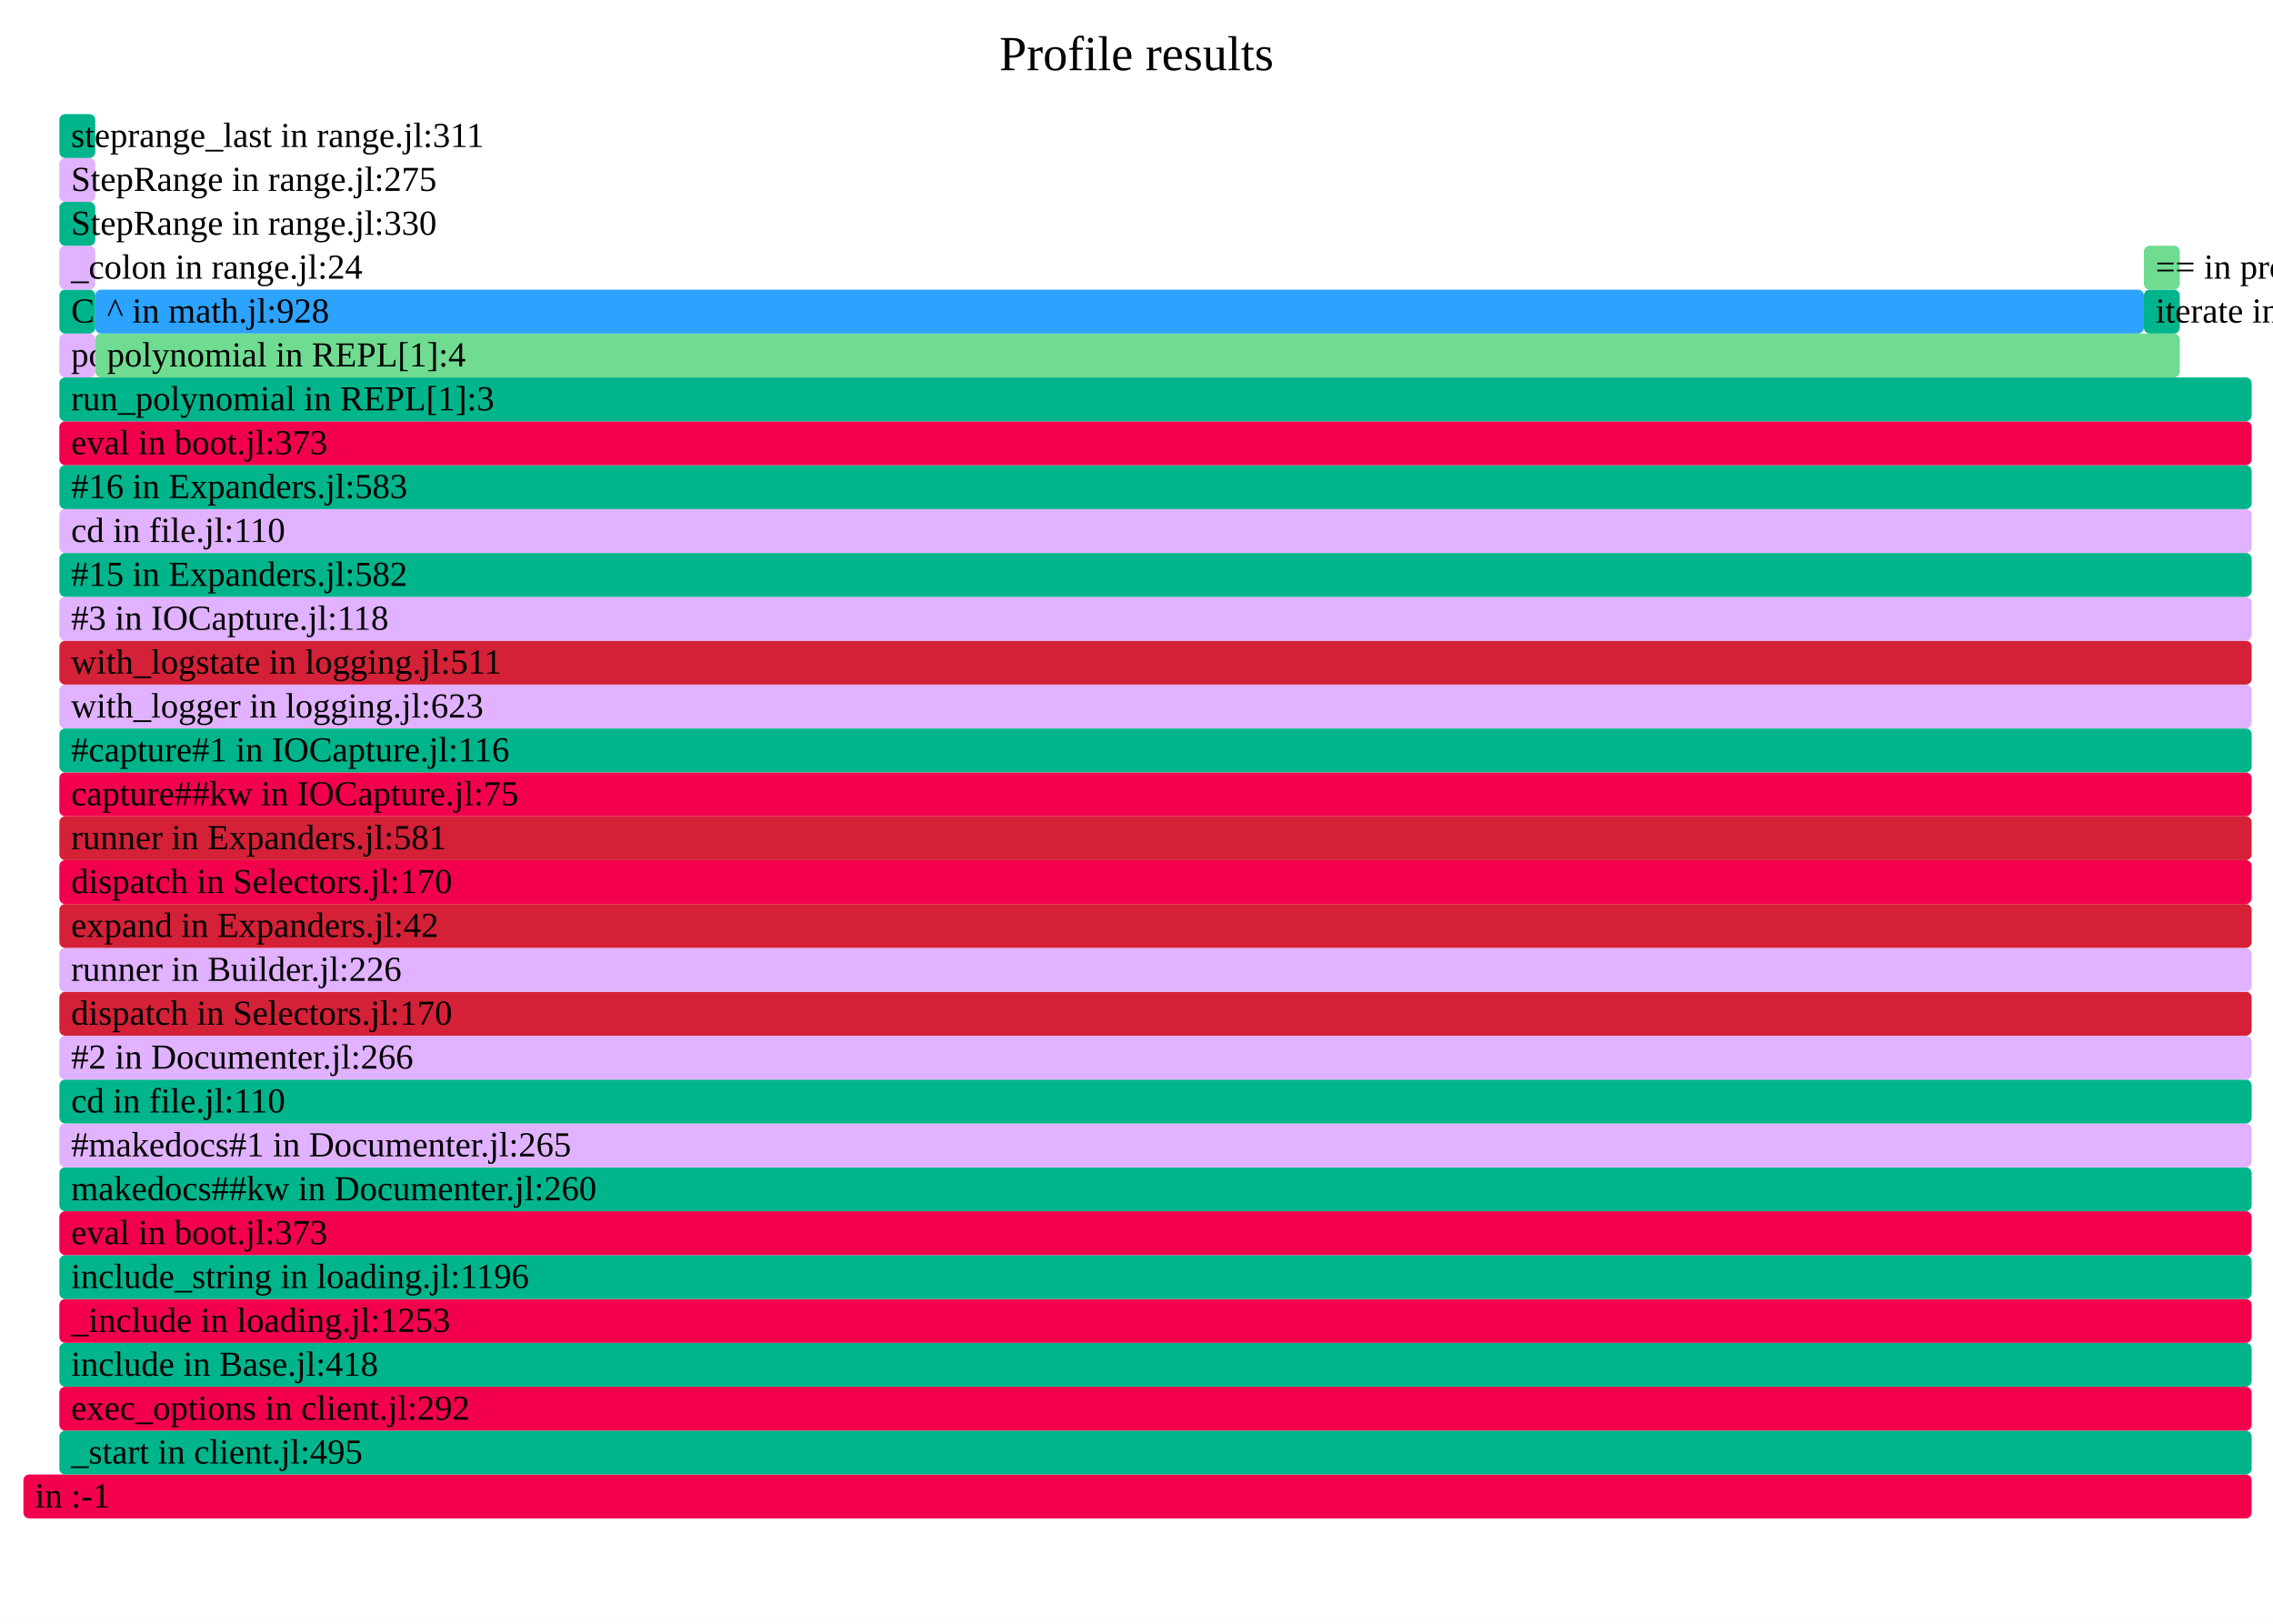
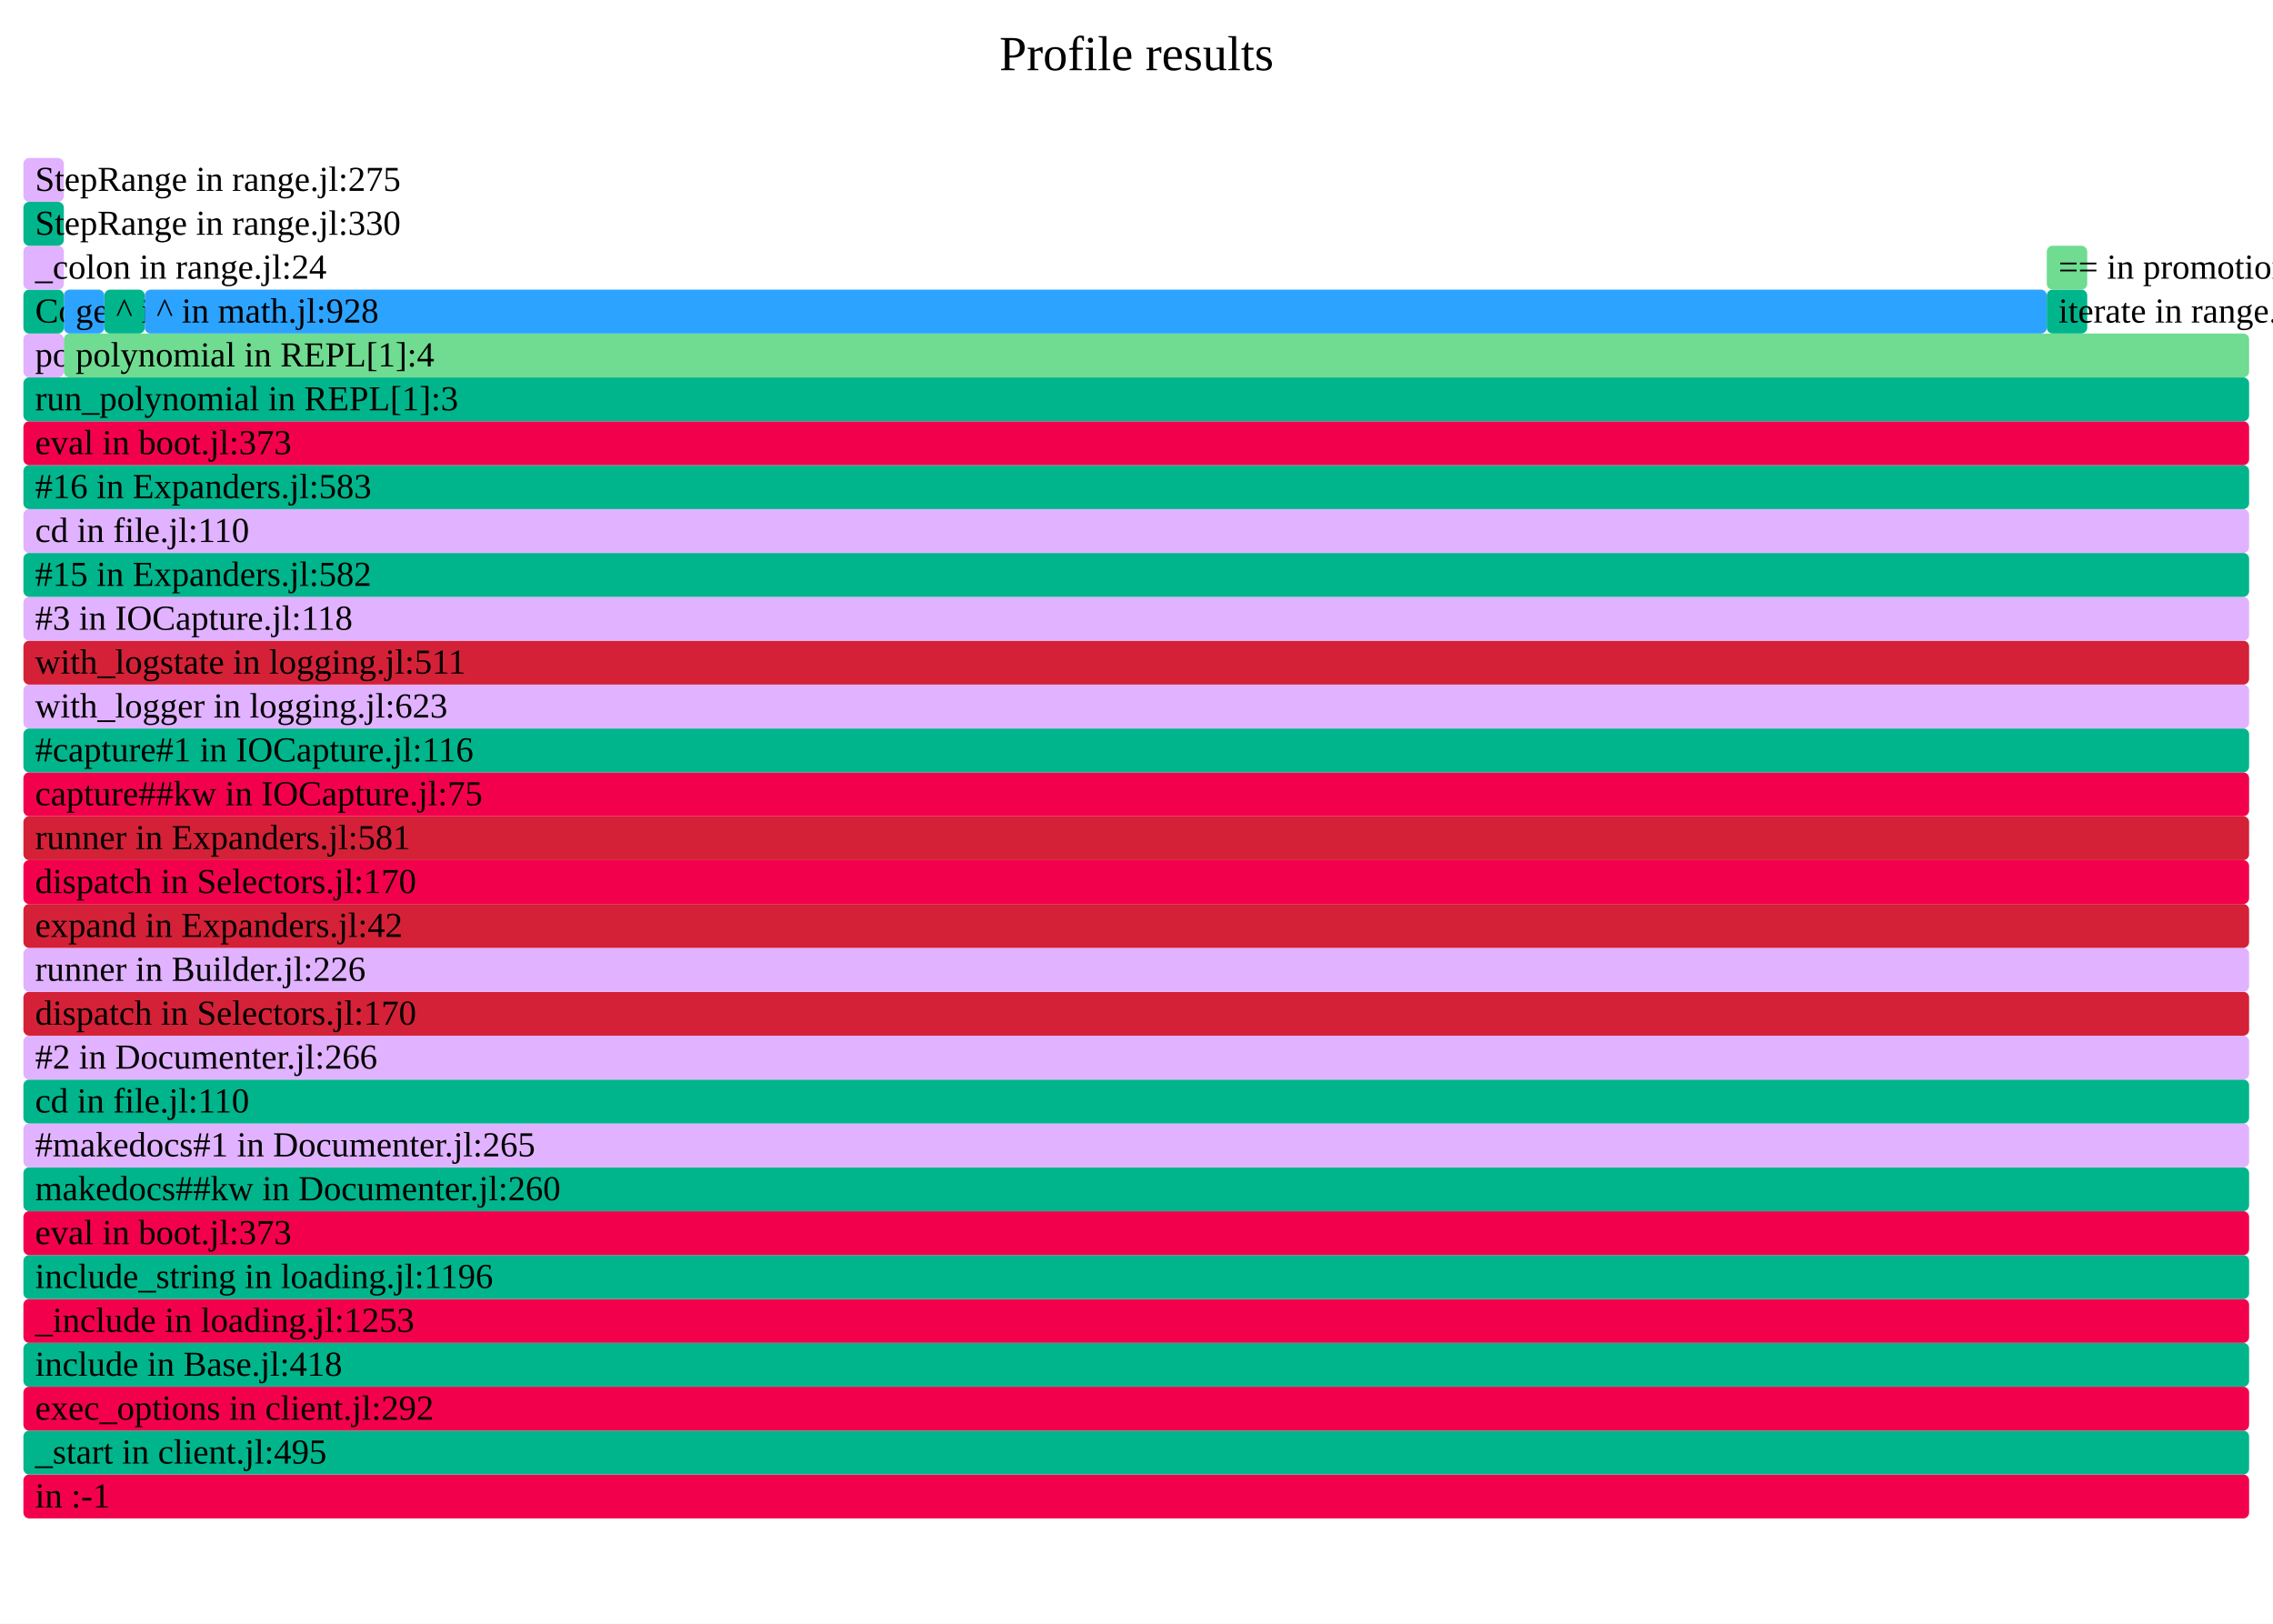
- <svg xmlns="http://www.w3.org/2000/svg" version="1.1" width="777" height="555" viewBox="0 0 777 555" id="fig-c6e4d354d7b44068ad8ab2e6df277666">
+ <svg xmlns="http://www.w3.org/2000/svg" version="1.1" width="777" height="555" viewBox="0 0 777 555" id="fig-a351f67d49134a828b16fcf40121d990">
  <defs>
-     <clipPath id="fig-c6e4d354d7b44068ad8ab2e6df277666-clip">
+     <clipPath id="fig-a351f67d49134a828b16fcf40121d990-clip">
      <rect x="0" y="0" width="777" height="555" />
    </clipPath>
  </defs>
  <style type="text/css">
-     #fig-c6e4d354d7b44068ad8ab2e6df277666 text {
+     #fig-a351f67d49134a828b16fcf40121d990 text {
        pointer-events: none;
        font-family: inherit;
        font-size: 12px;
        fill: #000000;
    }
-     text#fig-c6e4d354d7b44068ad8ab2e6df277666-caption {
+     text#fig-a351f67d49134a828b16fcf40121d990-caption {
        font-size: 16.8px;
        fill: #000000;
        text-anchor: middle;
    }
-     #fig-c6e4d354d7b44068ad8ab2e6df277666-bg {
+     #fig-a351f67d49134a828b16fcf40121d990-bg {
        fill: #FFFFFF;
    }
-     #fig-c6e4d354d7b44068ad8ab2e6df277666-viewport rect, #fig-c6e4d354d7b44068ad8ab2e6df277666-viewport path {
+     #fig-a351f67d49134a828b16fcf40121d990-viewport rect, #fig-a351f67d49134a828b16fcf40121d990-viewport path {
        vector-effect: non-scaling-stroke;
        fill-opacity: 1;
    }
-     #fig-c6e4d354d7b44068ad8ab2e6df277666-viewport text {
+     #fig-a351f67d49134a828b16fcf40121d990-viewport text {
        stroke: #000000;
        stroke-width: 0;
        stroke-opacity: 0.35;
    }
-     #fig-c6e4d354d7b44068ad8ab2e6df277666-viewport rect:hover, #fig-c6e4d354d7b44068ad8ab2e6df277666-viewport path:hover {
+     #fig-a351f67d49134a828b16fcf40121d990-viewport rect:hover, #fig-a351f67d49134a828b16fcf40121d990-viewport path:hover {
        fill-opacity: 0.75;
        stroke: #000000;
        stroke-width: 0.5;
    }
-     #fig-c6e4d354d7b44068ad8ab2e6df277666-viewport + rect {
+     #fig-a351f67d49134a828b16fcf40121d990-viewport + rect {
        fill: #FFFFFF;
        opacity: 0.8;
    }
-     text#fig-c6e4d354d7b44068ad8ab2e6df277666-details{
+     text#fig-a351f67d49134a828b16fcf40121d990-details{
        fill: #000000;
    }
</style>
-   <g id="fig-c6e4d354d7b44068ad8ab2e6df277666-frame" clip-path="url(#fig-c6e4d354d7b44068ad8ab2e6df277666-clip)">
-     <rect id="fig-c6e4d354d7b44068ad8ab2e6df277666-bg" x="0" y="0" width="777" height="555" />
-     <text id="fig-c6e4d354d7b44068ad8ab2e6df277666-caption" x="388.5" y="24">Profile results</text>
-     <g id="fig-c6e4d354d7b44068ad8ab2e6df277666-viewport" transform="scale(1)">
-       <rect x="8" y="504" width="761.71" height="15" rx="2" fill="#F3004D" data-dinfo="" />
+   <g id="fig-a351f67d49134a828b16fcf40121d990-frame" clip-path="url(#fig-a351f67d49134a828b16fcf40121d990-clip)">
+     <rect id="fig-a351f67d49134a828b16fcf40121d990-bg" x="0" y="0" width="777" height="555" />
+     <text id="fig-a351f67d49134a828b16fcf40121d990-caption" x="388.5" y="24">Profile results</text>
+     <g id="fig-a351f67d49134a828b16fcf40121d990-viewport" transform="scale(1)">
+       <rect x="8" y="504" width="760.83" height="15" rx="2" fill="#F3004D" data-dinfo="" />
      <text x="8" dx="4" y="515.25"> in :-1</text>
-       <rect x="20.29" y="489" width="749.42" height="15" rx="2" fill="#00B58B" data-dinfo="./" />
-       <text x="20.29" dx="4" y="500.25">_start in client.jl:495</text>
-       <rect x="20.29" y="474" width="749.42" height="15" rx="2" fill="#F3004D" data-dinfo="./" />
-       <text x="20.29" dx="4" y="485.25">exec_options in client.jl:292</text>
-       <rect x="20.29" y="459" width="749.42" height="15" rx="2" fill="#00B58B" data-dinfo="./" />
-       <text x="20.29" dx="4" y="470.25">include in Base.jl:418</text>
-       <rect x="20.29" y="444" width="749.42" height="15" rx="2" fill="#F3004D" data-dinfo="./" />
-       <text x="20.29" dx="4" y="455.25">_include in loading.jl:1253</text>
-       <rect x="20.29" y="429" width="749.42" height="15" rx="2" fill="#00B58B" data-dinfo="./" />
-       <text x="20.29" dx="4" y="440.25">include_string in loading.jl:1196</text>
-       <rect x="20.29" y="414" width="749.42" height="15" rx="2" fill="#F3004D" data-dinfo="./" />
-       <text x="20.29" dx="4" y="425.25">eval in boot.jl:373</text>
-       <rect x="20.29" y="399" width="749.42" height="15" rx="2" fill="#00B58B" data-dinfo="/home/runner/.julia/packages/Documenter/qdbx6/src/" />
-       <text x="20.29" dx="4" y="410.25">makedocs##kw in Documenter.jl:260</text>
-       <rect x="20.29" y="384" width="749.42" height="15" rx="2" fill="#E1B2FF" data-dinfo="/home/runner/.julia/packages/Documenter/qdbx6/src/" />
-       <text x="20.29" dx="4" y="395.25">#makedocs#1 in Documenter.jl:265</text>
-       <rect x="20.29" y="369" width="749.42" height="15" rx="2" fill="#00B58B" data-dinfo="./" />
-       <text x="20.29" dx="4" y="380.25">cd in file.jl:110</text>
-       <rect x="20.29" y="354" width="749.42" height="15" rx="2" fill="#E1B2FF" data-dinfo="/home/runner/.julia/packages/Documenter/qdbx6/src/" />
-       <text x="20.29" dx="4" y="365.25">#2 in Documenter.jl:266</text>
-       <rect x="20.29" y="339" width="749.42" height="15" rx="2" fill="#D42137" data-dinfo="/home/runner/.julia/packages/Documenter/qdbx6/src/Utilities/" />
-       <text x="20.29" dx="4" y="350.25">dispatch in Selectors.jl:170</text>
-       <rect x="20.29" y="324" width="749.42" height="15" rx="2" fill="#E1B2FF" data-dinfo="/home/runner/.julia/packages/Documenter/qdbx6/src/" />
-       <text x="20.29" dx="4" y="335.25">runner in Builder.jl:226</text>
-       <rect x="20.29" y="309" width="749.42" height="15" rx="2" fill="#D42137" data-dinfo="/home/runner/.julia/packages/Documenter/qdbx6/src/" />
-       <text x="20.29" dx="4" y="320.25">expand in Expanders.jl:42</text>
-       <rect x="20.29" y="294" width="749.42" height="15" rx="2" fill="#F3004D" data-dinfo="/home/runner/.julia/packages/Documenter/qdbx6/src/Utilities/" />
-       <text x="20.29" dx="4" y="305.25">dispatch in Selectors.jl:170</text>
-       <rect x="20.29" y="279" width="749.42" height="15" rx="2" fill="#D42137" data-dinfo="/home/runner/.julia/packages/Documenter/qdbx6/src/" />
-       <text x="20.29" dx="4" y="290.25">runner in Expanders.jl:581</text>
-       <rect x="20.29" y="264" width="749.42" height="15" rx="2" fill="#F3004D" data-dinfo="/home/runner/.julia/packages/IOCapture/sXY71/src/" />
-       <text x="20.29" dx="4" y="275.25">capture##kw in IOCapture.jl:75</text>
-       <rect x="20.29" y="249" width="749.42" height="15" rx="2" fill="#00B58B" data-dinfo="/home/runner/.julia/packages/IOCapture/sXY71/src/" />
-       <text x="20.29" dx="4" y="260.25">#capture#1 in IOCapture.jl:116</text>
-       <rect x="20.29" y="234" width="749.42" height="15" rx="2" fill="#E1B2FF" data-dinfo="./" />
-       <text x="20.29" dx="4" y="245.25">with_logger in logging.jl:623</text>
-       <rect x="20.29" y="219" width="749.42" height="15" rx="2" fill="#D42137" data-dinfo="./" />
-       <text x="20.29" dx="4" y="230.25">with_logstate in logging.jl:511</text>
-       <rect x="20.29" y="204" width="749.42" height="15" rx="2" fill="#E1B2FF" data-dinfo="/home/runner/.julia/packages/IOCapture/sXY71/src/" />
-       <text x="20.29" dx="4" y="215.25">#3 in IOCapture.jl:118</text>
-       <rect x="20.29" y="189" width="749.42" height="15" rx="2" fill="#00B58B" data-dinfo="/home/runner/.julia/packages/Documenter/qdbx6/src/" />
-       <text x="20.29" dx="4" y="200.25">#15 in Expanders.jl:582</text>
-       <rect x="20.29" y="174" width="749.42" height="15" rx="2" fill="#E1B2FF" data-dinfo="./" />
-       <text x="20.29" dx="4" y="185.25">cd in file.jl:110</text>
-       <rect x="20.29" y="159" width="749.42" height="15" rx="2" fill="#00B58B" data-dinfo="/home/runner/.julia/packages/Documenter/qdbx6/src/" />
-       <text x="20.29" dx="4" y="170.25">#16 in Expanders.jl:583</text>
-       <rect x="20.29" y="144" width="749.42" height="15" rx="2" fill="#F3004D" data-dinfo="./" />
-       <text x="20.29" dx="4" y="155.25">eval in boot.jl:373</text>
-       <rect x="20.29" y="129" width="749.42" height="15" rx="2" fill="#00B58B" data-dinfo="./" />
-       <text x="20.29" dx="4" y="140.25">run_polynomial in REPL[1]:3</text>
-       <rect x="20.29" y="114" width="12.28" height="15" rx="2" fill="#E1B2FF" data-dinfo="./" />
-       <text x="20.29" dx="4" y="125.25">polynomial in REPL[1]:3</text>
-       <rect x="20.29" y="99" width="12.28" height="15" rx="2" fill="#00B58B" data-dinfo="./" />
-       <text x="20.29" dx="4" y="110.25">Colon in range.jl:22</text>
-       <rect x="20.29" y="84" width="12.28" height="15" rx="2" fill="#E1B2FF" data-dinfo="./" />
-       <text x="20.29" dx="4" y="95.25">_colon in range.jl:24</text>
-       <rect x="20.29" y="69" width="12.28" height="15" rx="2" fill="#00B58B" data-dinfo="./" />
-       <text x="20.29" dx="4" y="80.25">StepRange in range.jl:330</text>
-       <rect x="20.29" y="54" width="12.28" height="15" rx="2" fill="#E1B2FF" data-dinfo="./" />
-       <text x="20.29" dx="4" y="65.25">StepRange in range.jl:275</text>
-       <rect x="20.29" y="39" width="12.28" height="15" rx="2" fill="#00B58B" data-dinfo="./" />
-       <text x="20.29" dx="4" y="50.25">steprange_last in range.jl:311</text>
-       <rect x="32.57" y="114" width="712.57" height="15" rx="2" fill="#6FDC91" data-dinfo="./" />
-       <text x="32.57" dx="4" y="125.25">polynomial in REPL[1]:4</text>
-       <rect x="32.57" y="99" width="700.29" height="15" rx="2" fill="#2CA3FF" data-dinfo="./" />
-       <text x="32.57" dx="4" y="110.25">^ in math.jl:928</text>
-       <rect x="732.86" y="99" width="12.28" height="15" rx="2" fill="#00B58B" data-dinfo="./" />
-       <text x="732.86" dx="4" y="110.25">iterate in range.jl:837</text>
-       <rect x="732.86" y="84" width="12.28" height="15" rx="2" fill="#6FDC91" data-dinfo="./" />
-       <text x="732.86" dx="4" y="95.25">== in promotion.jl:468</text>
+       <rect x="8" y="489" width="760.83" height="15" rx="2" fill="#00B58B" data-dinfo="./" />
+       <text x="8" dx="4" y="500.25">_start in client.jl:495</text>
+       <rect x="8" y="474" width="760.83" height="15" rx="2" fill="#F3004D" data-dinfo="./" />
+       <text x="8" dx="4" y="485.25">exec_options in client.jl:292</text>
+       <rect x="8" y="459" width="760.83" height="15" rx="2" fill="#00B58B" data-dinfo="./" />
+       <text x="8" dx="4" y="470.25">include in Base.jl:418</text>
+       <rect x="8" y="444" width="760.83" height="15" rx="2" fill="#F3004D" data-dinfo="./" />
+       <text x="8" dx="4" y="455.25">_include in loading.jl:1253</text>
+       <rect x="8" y="429" width="760.83" height="15" rx="2" fill="#00B58B" data-dinfo="./" />
+       <text x="8" dx="4" y="440.25">include_string in loading.jl:1196</text>
+       <rect x="8" y="414" width="760.83" height="15" rx="2" fill="#F3004D" data-dinfo="./" />
+       <text x="8" dx="4" y="425.25">eval in boot.jl:373</text>
+       <rect x="8" y="399" width="760.83" height="15" rx="2" fill="#00B58B" data-dinfo="/home/runner/.julia/packages/Documenter/qdbx6/src/" />
+       <text x="8" dx="4" y="410.25">makedocs##kw in Documenter.jl:260</text>
+       <rect x="8" y="384" width="760.83" height="15" rx="2" fill="#E1B2FF" data-dinfo="/home/runner/.julia/packages/Documenter/qdbx6/src/" />
+       <text x="8" dx="4" y="395.25">#makedocs#1 in Documenter.jl:265</text>
+       <rect x="8" y="369" width="760.83" height="15" rx="2" fill="#00B58B" data-dinfo="./" />
+       <text x="8" dx="4" y="380.25">cd in file.jl:110</text>
+       <rect x="8" y="354" width="760.83" height="15" rx="2" fill="#E1B2FF" data-dinfo="/home/runner/.julia/packages/Documenter/qdbx6/src/" />
+       <text x="8" dx="4" y="365.25">#2 in Documenter.jl:266</text>
+       <rect x="8" y="339" width="760.83" height="15" rx="2" fill="#D42137" data-dinfo="/home/runner/.julia/packages/Documenter/qdbx6/src/Utilities/" />
+       <text x="8" dx="4" y="350.25">dispatch in Selectors.jl:170</text>
+       <rect x="8" y="324" width="760.83" height="15" rx="2" fill="#E1B2FF" data-dinfo="/home/runner/.julia/packages/Documenter/qdbx6/src/" />
+       <text x="8" dx="4" y="335.25">runner in Builder.jl:226</text>
+       <rect x="8" y="309" width="760.83" height="15" rx="2" fill="#D42137" data-dinfo="/home/runner/.julia/packages/Documenter/qdbx6/src/" />
+       <text x="8" dx="4" y="320.25">expand in Expanders.jl:42</text>
+       <rect x="8" y="294" width="760.83" height="15" rx="2" fill="#F3004D" data-dinfo="/home/runner/.julia/packages/Documenter/qdbx6/src/Utilities/" />
+       <text x="8" dx="4" y="305.25">dispatch in Selectors.jl:170</text>
+       <rect x="8" y="279" width="760.83" height="15" rx="2" fill="#D42137" data-dinfo="/home/runner/.julia/packages/Documenter/qdbx6/src/" />
+       <text x="8" dx="4" y="290.25">runner in Expanders.jl:581</text>
+       <rect x="8" y="264" width="760.83" height="15" rx="2" fill="#F3004D" data-dinfo="/home/runner/.julia/packages/IOCapture/sXY71/src/" />
+       <text x="8" dx="4" y="275.25">capture##kw in IOCapture.jl:75</text>
+       <rect x="8" y="249" width="760.83" height="15" rx="2" fill="#00B58B" data-dinfo="/home/runner/.julia/packages/IOCapture/sXY71/src/" />
+       <text x="8" dx="4" y="260.25">#capture#1 in IOCapture.jl:116</text>
+       <rect x="8" y="234" width="760.83" height="15" rx="2" fill="#E1B2FF" data-dinfo="./" />
+       <text x="8" dx="4" y="245.25">with_logger in logging.jl:623</text>
+       <rect x="8" y="219" width="760.83" height="15" rx="2" fill="#D42137" data-dinfo="./" />
+       <text x="8" dx="4" y="230.25">with_logstate in logging.jl:511</text>
+       <rect x="8" y="204" width="760.83" height="15" rx="2" fill="#E1B2FF" data-dinfo="/home/runner/.julia/packages/IOCapture/sXY71/src/" />
+       <text x="8" dx="4" y="215.25">#3 in IOCapture.jl:118</text>
+       <rect x="8" y="189" width="760.83" height="15" rx="2" fill="#00B58B" data-dinfo="/home/runner/.julia/packages/Documenter/qdbx6/src/" />
+       <text x="8" dx="4" y="200.25">#15 in Expanders.jl:582</text>
+       <rect x="8" y="174" width="760.83" height="15" rx="2" fill="#E1B2FF" data-dinfo="./" />
+       <text x="8" dx="4" y="185.25">cd in file.jl:110</text>
+       <rect x="8" y="159" width="760.83" height="15" rx="2" fill="#00B58B" data-dinfo="/home/runner/.julia/packages/Documenter/qdbx6/src/" />
+       <text x="8" dx="4" y="170.25">#16 in Expanders.jl:583</text>
+       <rect x="8" y="144" width="760.83" height="15" rx="2" fill="#F3004D" data-dinfo="./" />
+       <text x="8" dx="4" y="155.25">eval in boot.jl:373</text>
+       <rect x="8" y="129" width="760.83" height="15" rx="2" fill="#00B58B" data-dinfo="./" />
+       <text x="8" dx="4" y="140.25">run_polynomial in REPL[1]:3</text>
+       <rect x="8" y="114" width="13.83" height="15" rx="2" fill="#E1B2FF" data-dinfo="./" />
+       <text x="8" dx="4" y="125.25">polynomial in REPL[1]:3</text>
+       <rect x="8" y="99" width="13.83" height="15" rx="2" fill="#00B58B" data-dinfo="./" />
+       <text x="8" dx="4" y="110.25">Colon in range.jl:22</text>
+       <rect x="8" y="84" width="13.83" height="15" rx="2" fill="#E1B2FF" data-dinfo="./" />
+       <text x="8" dx="4" y="95.25">_colon in range.jl:24</text>
+       <rect x="8" y="69" width="13.83" height="15" rx="2" fill="#00B58B" data-dinfo="./" />
+       <text x="8" dx="4" y="80.25">StepRange in range.jl:330</text>
+       <rect x="8" y="54" width="13.83" height="15" rx="2" fill="#E1B2FF" data-dinfo="./" />
+       <text x="8" dx="4" y="65.25">StepRange in range.jl:275</text>
+       <rect x="21.83" y="114" width="747" height="15" rx="2" fill="#6FDC91" data-dinfo="./" />
+       <text x="21.83" dx="4" y="125.25">polynomial in REPL[1]:4</text>
+       <rect x="21.83" y="99" width="13.84" height="15" rx="2" fill="#2CA3FF" data-dinfo="./" />
+       <text x="21.83" dx="4" y="110.25">getindex in array.jl:861</text>
+       <rect x="35.67" y="99" width="13.83" height="15" rx="2" fill="#00B58B" data-dinfo="./" />
+       <text x="35.67" dx="4" y="110.25">^ in math.jl:923</text>
+       <rect x="49.5" y="99" width="650.17" height="15" rx="2" fill="#2CA3FF" data-dinfo="./" />
+       <text x="49.5" dx="4" y="110.25">^ in math.jl:928</text>
+       <rect x="699.67" y="99" width="13.83" height="15" rx="2" fill="#00B58B" data-dinfo="./" />
+       <text x="699.67" dx="4" y="110.25">iterate in range.jl:837</text>
+       <rect x="699.67" y="84" width="13.83" height="15" rx="2" fill="#6FDC91" data-dinfo="./" />
+       <text x="699.67" dx="4" y="95.25">== in promotion.jl:468</text>
    </g>
  </g>
</svg>
